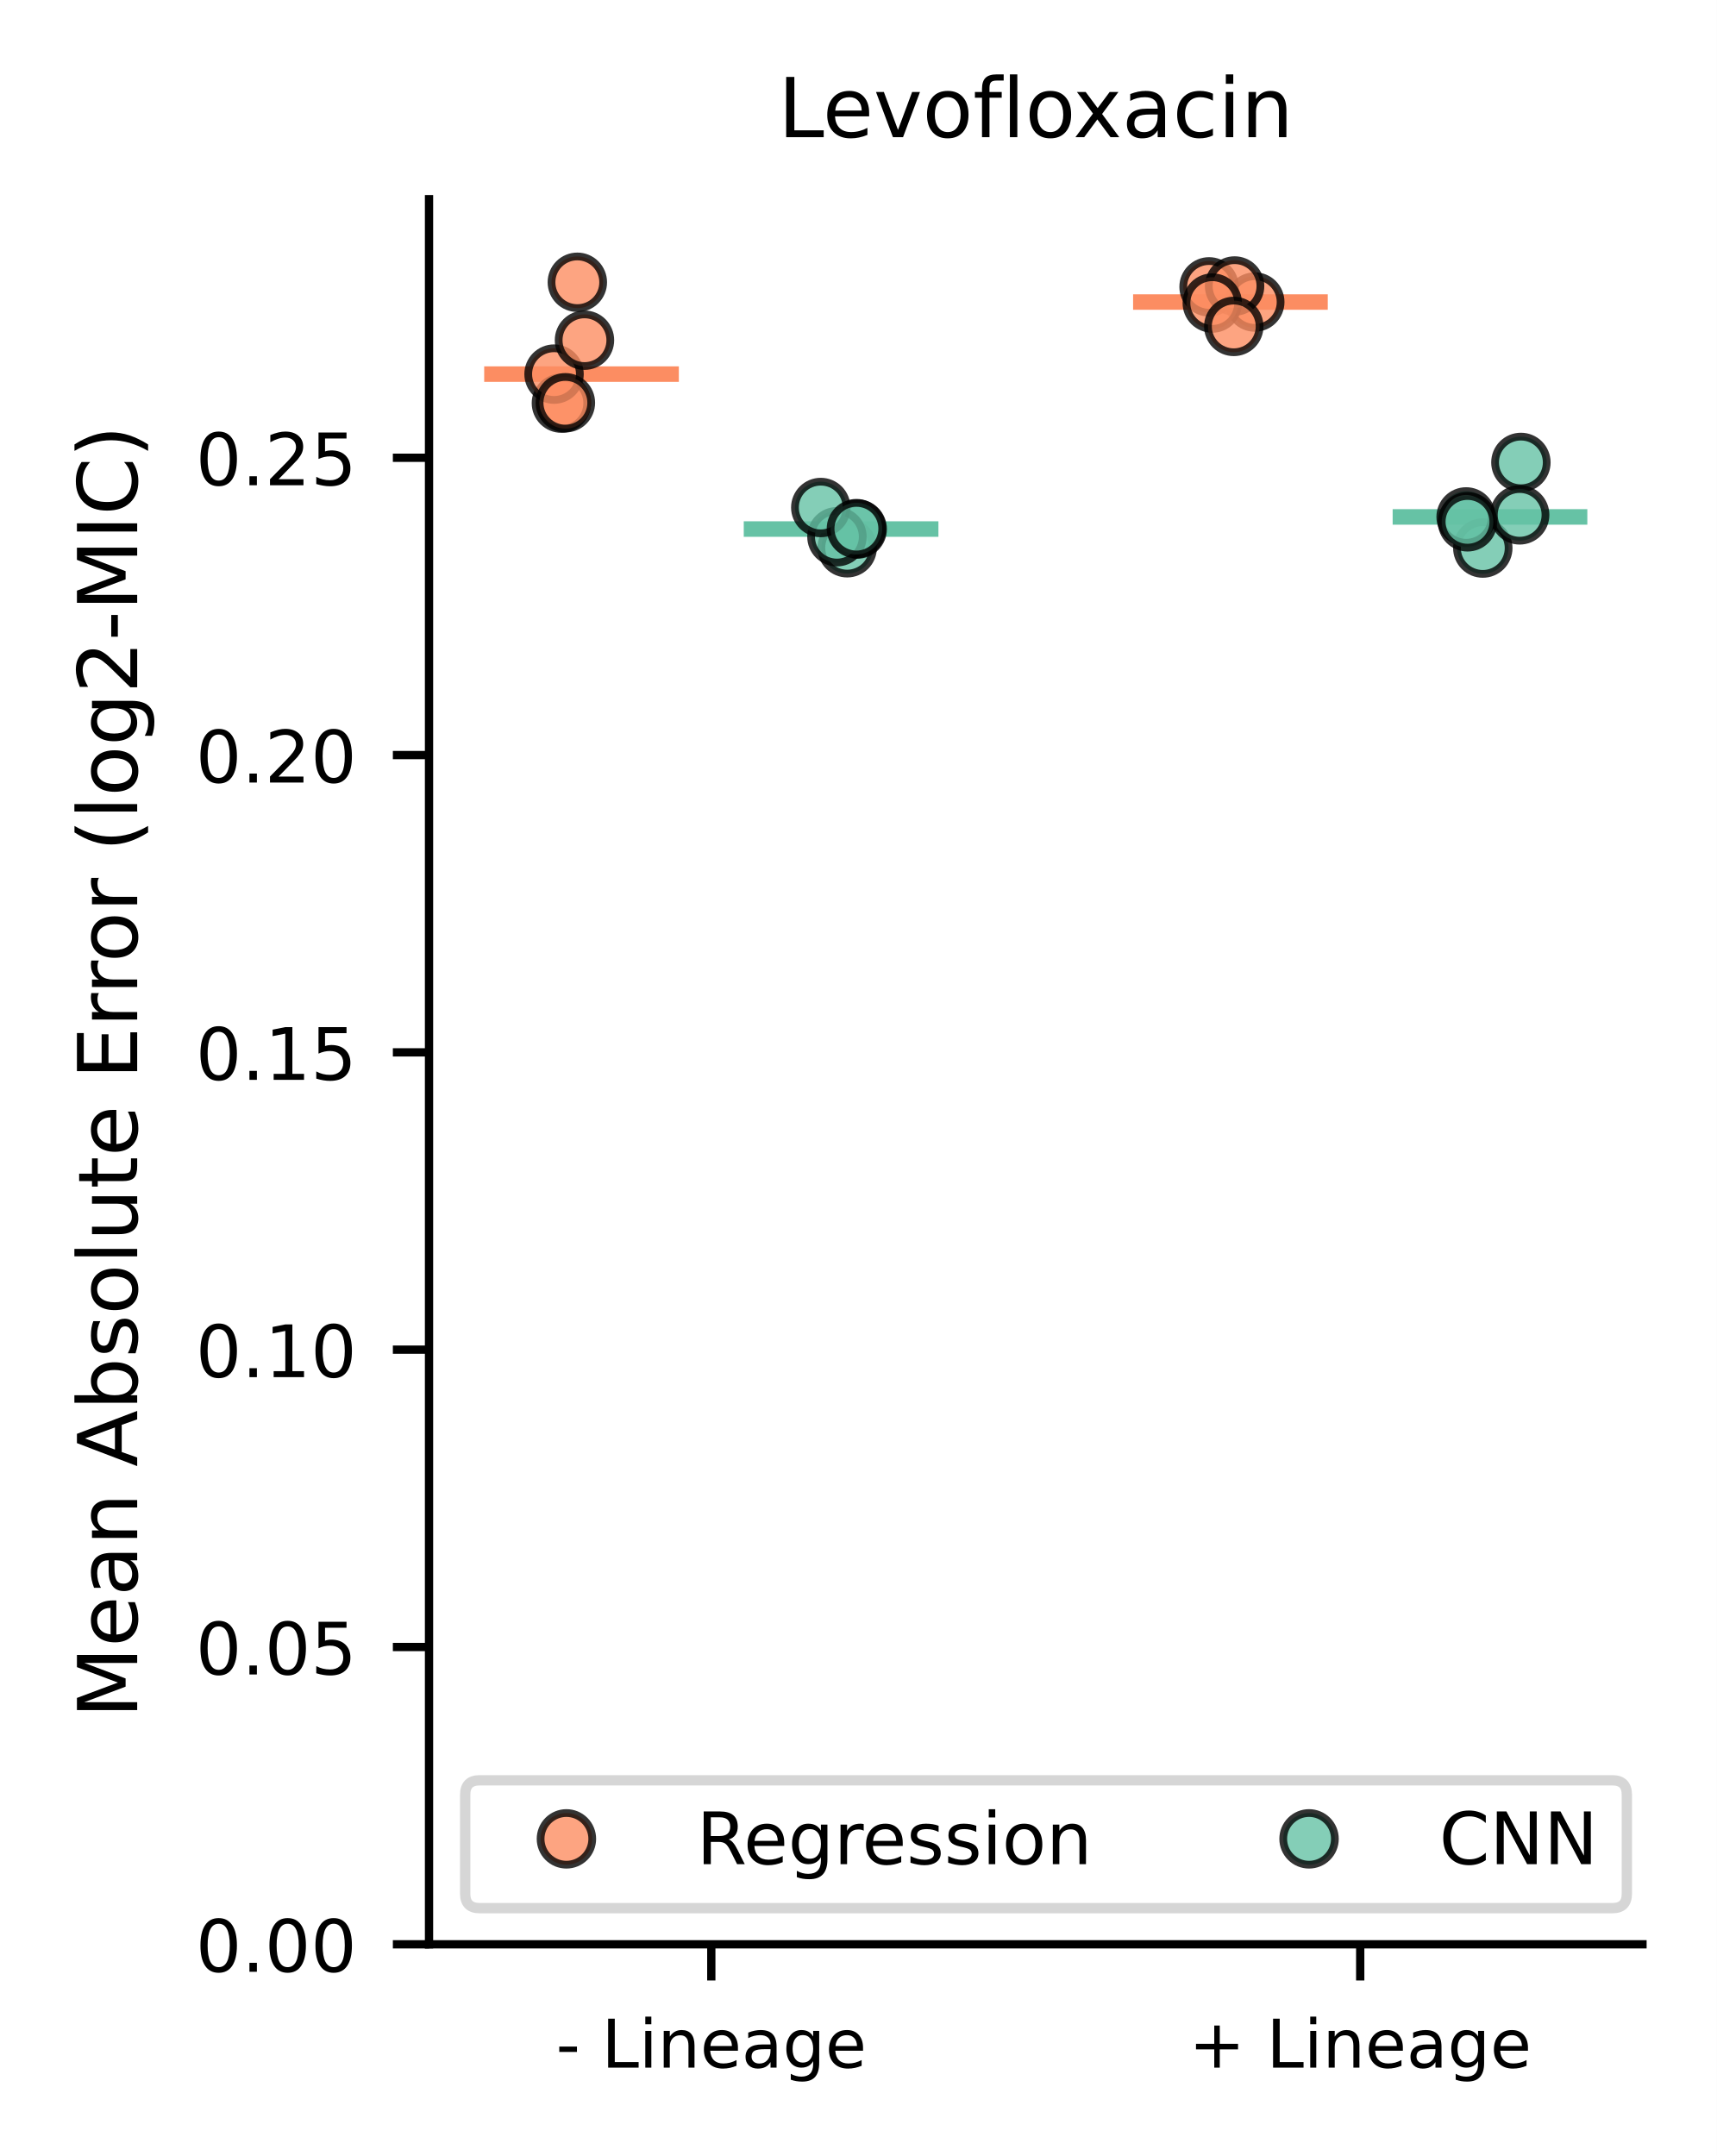
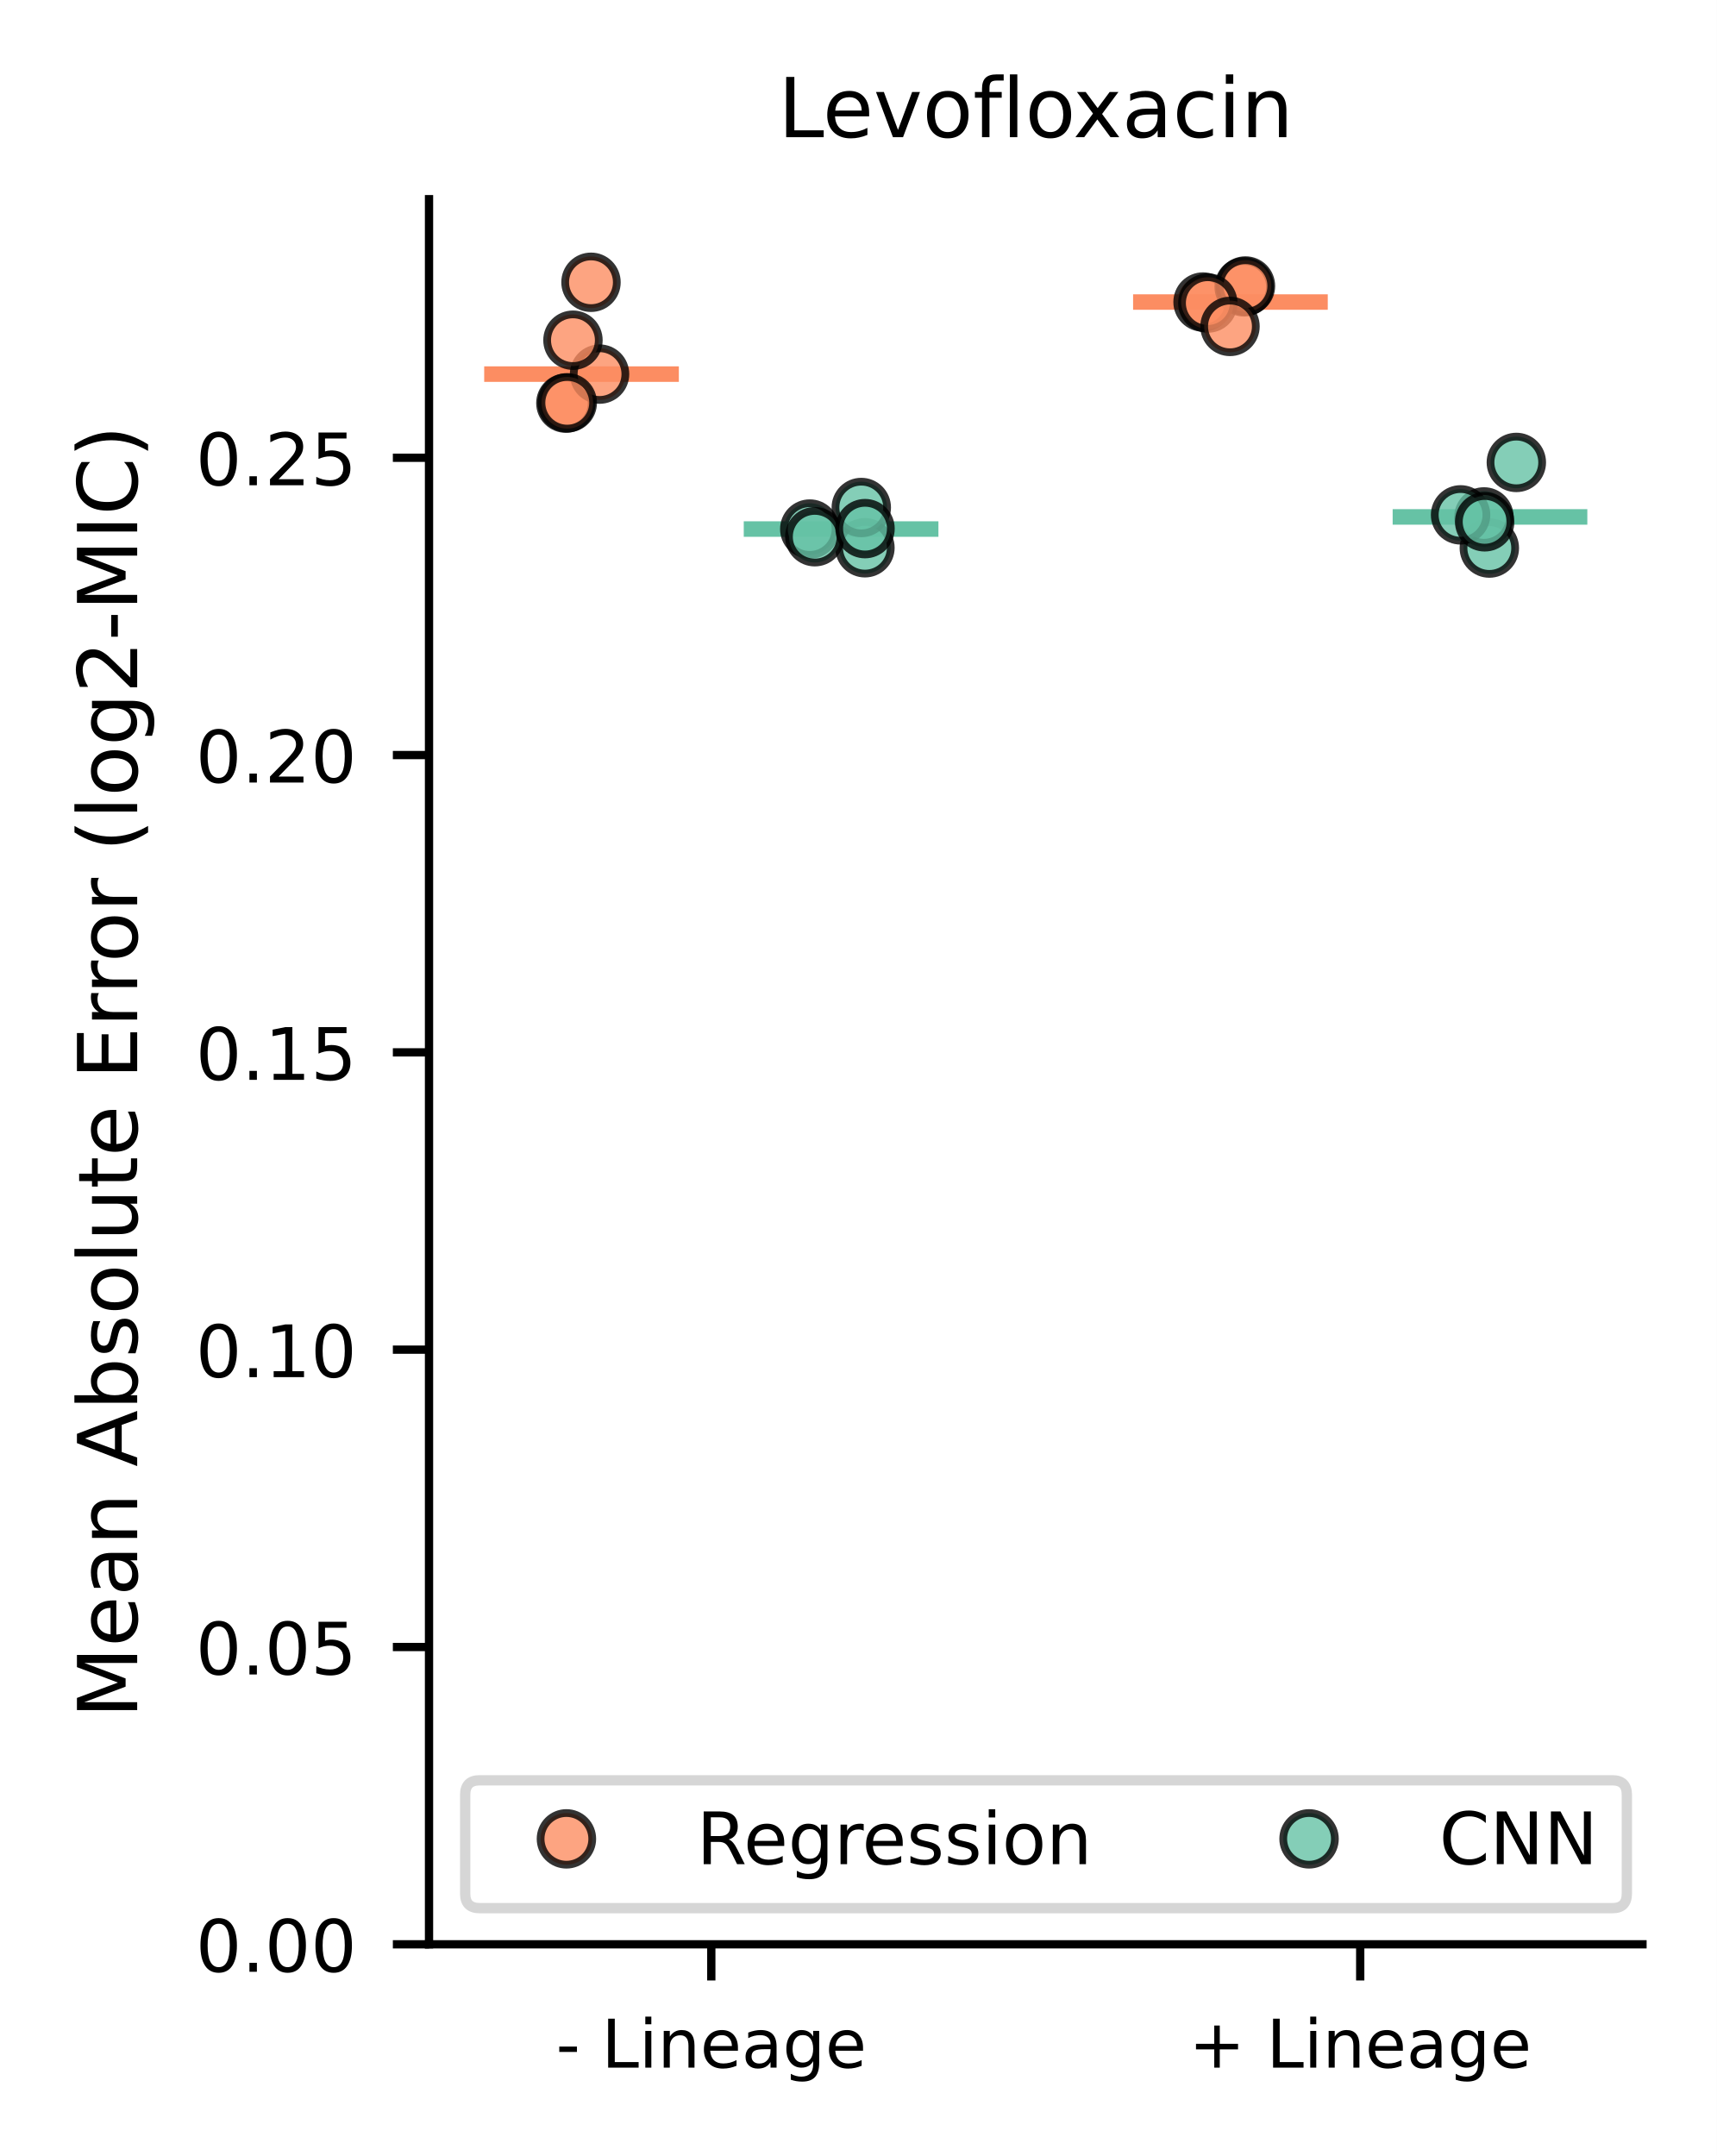
<svg xmlns="http://www.w3.org/2000/svg" xmlns:xlink="http://www.w3.org/1999/xlink" width="166.188pt" height="208.69pt" viewBox="0 0 166.188 208.69" version="1.1">
  <defs>
    <style type="text/css">*{stroke-linejoin: round; stroke-linecap: butt}</style>
  </defs>
  <g id="figure_1">
    <g id="patch_1">
      <path d="M 0 208.69  L 166.188 208.69  L 166.188 0  L 0 0  z " style="fill: #ffffff" />
    </g>
    <g id="axes_1">
      <g id="patch_2">
        <path d="M 41.528 188.199  L 158.988 188.199  L 158.988 19.279  L 41.528 19.279  z " style="fill: #ffffff" />
      </g>
      <g id="LineCollection_1">
-         <path d="M 46.868 36.212  L 65.711 36.212  " clip-path="url(#p0d4e3ed05e)" style="fill: none; stroke: #fc8d62; stroke-width: 1.5" />
+         <path d="M 46.868 36.212  L 65.711 36.212  " clip-path="url(#p4fc23138fc)" style="fill: none; stroke: #fc8d62; stroke-width: 1.5" />
      </g>
      <g id="LineCollection_2">
-         <path d="M 71.993 51.211  L 90.837 51.211  " clip-path="url(#p0d4e3ed05e)" style="fill: none; stroke: #66c2a5; stroke-width: 1.5" />
+         <path d="M 71.993 51.211  L 90.837 51.211  " clip-path="url(#p4fc23138fc)" style="fill: none; stroke: #66c2a5; stroke-width: 1.5" />
      </g>
      <g id="LineCollection_3">
-         <path d="M 109.68 29.235  L 128.524 29.235  " clip-path="url(#p0d4e3ed05e)" style="fill: none; stroke: #fc8d62; stroke-width: 1.5" />
+         <path d="M 109.68 29.235  L 128.524 29.235  " clip-path="url(#p4fc23138fc)" style="fill: none; stroke: #fc8d62; stroke-width: 1.5" />
      </g>
      <g id="LineCollection_4">
-         <path d="M 134.805 50.036  L 153.649 50.036  " clip-path="url(#p0d4e3ed05e)" style="fill: none; stroke: #66c2a5; stroke-width: 1.5" />
+         <path d="M 134.805 50.036  L 153.649 50.036  " clip-path="url(#p4fc23138fc)" style="fill: none; stroke: #66c2a5; stroke-width: 1.5" />
      </g>
      <g id="PathCollection_1">
        <defs>
-           <path id="C0_0_d75b20f1e5" d="M 0 2.5  C 0.663 2.5 1.299 2.237 1.768 1.768  C 2.237 1.299 2.5 0.663 2.5 -0  C 2.5 -0.663 2.237 -1.299 1.768 -1.768  C 1.299 -2.237 0.663 -2.5 0 -2.5  C -0.663 -2.5 -1.299 -2.237 -1.768 -1.768  C -2.237 -1.299 -2.5 -0.663 -2.5 0  C -2.5 0.663 -2.237 1.299 -1.768 1.768  C -1.299 2.237 -0.663 2.5 0 2.5  z " />
+           <path id="C0_0_6f636305a4" d="M 0 2.5  C 0.663 2.5 1.299 2.237 1.768 1.768  C 2.237 1.299 2.5 0.663 2.5 -0  C 2.5 -0.663 2.237 -1.299 1.768 -1.768  C 1.299 -2.237 0.663 -2.5 0 -2.5  C -0.663 -2.5 -1.299 -2.237 -1.768 -1.768  C -2.237 -1.299 -2.5 -0.663 -2.5 0  C -2.5 0.663 -2.237 1.299 -1.768 1.768  C -1.299 2.237 -0.663 2.5 0 2.5  z " />
        </defs>
-         <g clip-path="url(#p0d4e3ed05e)">
-           <use xlink:href="#C0_0_d75b20f1e5" x="54.343" y="39.021" style="fill: #fc8d62; fill-opacity: 0.8; stroke: #000000; stroke-opacity: 0.8; stroke-width: 0.75" />
-         </g>
-         <g clip-path="url(#p0d4e3ed05e)">
-           <use xlink:href="#C0_0_d75b20f1e5" x="53.63" y="36.212" style="fill: #fc8d62; fill-opacity: 0.8; stroke: #000000; stroke-opacity: 0.8; stroke-width: 0.75" />
-         </g>
-         <g clip-path="url(#p0d4e3ed05e)">
-           <use xlink:href="#C0_0_d75b20f1e5" x="54.729" y="38.987" style="fill: #fc8d62; fill-opacity: 0.8; stroke: #000000; stroke-opacity: 0.8; stroke-width: 0.75" />
-         </g>
-         <g clip-path="url(#p0d4e3ed05e)">
-           <use xlink:href="#C0_0_d75b20f1e5" x="55.885" y="27.323" style="fill: #fc8d62; fill-opacity: 0.8; stroke: #000000; stroke-opacity: 0.8; stroke-width: 0.75" />
-         </g>
-         <g clip-path="url(#p0d4e3ed05e)">
-           <use xlink:href="#C0_0_d75b20f1e5" x="56.576" y="32.931" style="fill: #fc8d62; fill-opacity: 0.8; stroke: #000000; stroke-opacity: 0.8; stroke-width: 0.75" />
+         <g clip-path="url(#p4fc23138fc)">
+           <use xlink:href="#C0_0_6f636305a4" x="54.775" y="39.021" style="fill: #fc8d62; fill-opacity: 0.8; stroke: #000000; stroke-opacity: 0.8; stroke-width: 0.75" />
+         </g>
+         <g clip-path="url(#p4fc23138fc)">
+           <use xlink:href="#C0_0_6f636305a4" x="58.035" y="36.212" style="fill: #fc8d62; fill-opacity: 0.8; stroke: #000000; stroke-opacity: 0.8; stroke-width: 0.75" />
+         </g>
+         <g clip-path="url(#p4fc23138fc)">
+           <use xlink:href="#C0_0_6f636305a4" x="54.911" y="38.987" style="fill: #fc8d62; fill-opacity: 0.8; stroke: #000000; stroke-opacity: 0.8; stroke-width: 0.75" />
+         </g>
+         <g clip-path="url(#p4fc23138fc)">
+           <use xlink:href="#C0_0_6f636305a4" x="57.207" y="27.323" style="fill: #fc8d62; fill-opacity: 0.8; stroke: #000000; stroke-opacity: 0.8; stroke-width: 0.75" />
+         </g>
+         <g clip-path="url(#p4fc23138fc)">
+           <use xlink:href="#C0_0_6f636305a4" x="55.461" y="32.931" style="fill: #fc8d62; fill-opacity: 0.8; stroke: #000000; stroke-opacity: 0.8; stroke-width: 0.75" />
        </g>
      </g>
      <g id="PathCollection_2">
        <defs>
-           <path id="C1_0_f3c8b573c2" d="M 0 2.5  C 0.663 2.5 1.299 2.237 1.768 1.768  C 2.237 1.299 2.5 0.663 2.5 -0  C 2.5 -0.663 2.237 -1.299 1.768 -1.768  C 1.299 -2.237 0.663 -2.5 0 -2.5  C -0.663 -2.5 -1.299 -2.237 -1.768 -1.768  C -2.237 -1.299 -2.5 -0.663 -2.5 0  C -2.5 0.663 -2.237 1.299 -1.768 1.768  C -1.299 2.237 -0.663 2.5 0 2.5  z " />
+           <path id="C1_0_6879bd4a53" d="M 0 2.5  C 0.663 2.5 1.299 2.237 1.768 1.768  C 2.237 1.299 2.5 0.663 2.5 -0  C 2.5 -0.663 2.237 -1.299 1.768 -1.768  C 1.299 -2.237 0.663 -2.5 0 -2.5  C -0.663 -2.5 -1.299 -2.237 -1.768 -1.768  C -2.237 -1.299 -2.5 -0.663 -2.5 0  C -2.5 0.663 -2.237 1.299 -1.768 1.768  C -1.299 2.237 -0.663 2.5 0 2.5  z " />
        </defs>
-         <g clip-path="url(#p0d4e3ed05e)">
-           <use xlink:href="#C1_0_f3c8b573c2" x="82.005" y="53.02" style="fill: #66c2a5; fill-opacity: 0.8; stroke: #000000; stroke-opacity: 0.8; stroke-width: 0.75" />
-         </g>
-         <g clip-path="url(#p0d4e3ed05e)">
-           <use xlink:href="#C1_0_f3c8b573c2" x="82.976" y="51.211" style="fill: #66c2a5; fill-opacity: 0.8; stroke: #000000; stroke-opacity: 0.8; stroke-width: 0.75" />
-         </g>
-         <g clip-path="url(#p0d4e3ed05e)">
-           <use xlink:href="#C1_0_f3c8b573c2" x="81.012" y="51.951" style="fill: #66c2a5; fill-opacity: 0.8; stroke: #000000; stroke-opacity: 0.8; stroke-width: 0.75" />
-         </g>
-         <g clip-path="url(#p0d4e3ed05e)">
-           <use xlink:href="#C1_0_f3c8b573c2" x="79.449" y="49.124" style="fill: #66c2a5; fill-opacity: 0.8; stroke: #000000; stroke-opacity: 0.8; stroke-width: 0.75" />
-         </g>
-         <g clip-path="url(#p0d4e3ed05e)">
-           <use xlink:href="#C1_0_f3c8b573c2" x="82.898" y="51.169" style="fill: #66c2a5; fill-opacity: 0.8; stroke: #000000; stroke-opacity: 0.8; stroke-width: 0.75" />
+         <g clip-path="url(#p4fc23138fc)">
+           <use xlink:href="#C1_0_6879bd4a53" x="83.724" y="53.02" style="fill: #66c2a5; fill-opacity: 0.8; stroke: #000000; stroke-opacity: 0.8; stroke-width: 0.75" />
+         </g>
+         <g clip-path="url(#p4fc23138fc)">
+           <use xlink:href="#C1_0_6879bd4a53" x="78.383" y="51.211" style="fill: #66c2a5; fill-opacity: 0.8; stroke: #000000; stroke-opacity: 0.8; stroke-width: 0.75" />
+         </g>
+         <g clip-path="url(#p4fc23138fc)">
+           <use xlink:href="#C1_0_6879bd4a53" x="78.869" y="51.951" style="fill: #66c2a5; fill-opacity: 0.8; stroke: #000000; stroke-opacity: 0.8; stroke-width: 0.75" />
+         </g>
+         <g clip-path="url(#p4fc23138fc)">
+           <use xlink:href="#C1_0_6879bd4a53" x="83.37" y="49.124" style="fill: #66c2a5; fill-opacity: 0.8; stroke: #000000; stroke-opacity: 0.8; stroke-width: 0.75" />
+         </g>
+         <g clip-path="url(#p4fc23138fc)">
+           <use xlink:href="#C1_0_6879bd4a53" x="83.732" y="51.169" style="fill: #66c2a5; fill-opacity: 0.8; stroke: #000000; stroke-opacity: 0.8; stroke-width: 0.75" />
        </g>
      </g>
      <g id="PathCollection_3">
        <defs>
-           <path id="C2_0_0efa176c3c" d="M 0 2.5  C 0.663 2.5 1.299 2.237 1.768 1.768  C 2.237 1.299 2.5 0.663 2.5 -0  C 2.5 -0.663 2.237 -1.299 1.768 -1.768  C 1.299 -2.237 0.663 -2.5 0 -2.5  C -0.663 -2.5 -1.299 -2.237 -1.768 -1.768  C -2.237 -1.299 -2.5 -0.663 -2.5 0  C -2.5 0.663 -2.237 1.299 -1.768 1.768  C -1.299 2.237 -0.663 2.5 0 2.5  z " />
+           <path id="C2_0_69e6b235e4" d="M 0 2.5  C 0.663 2.5 1.299 2.237 1.768 1.768  C 2.237 1.299 2.5 0.663 2.5 -0  C 2.5 -0.663 2.237 -1.299 1.768 -1.768  C 1.299 -2.237 0.663 -2.5 0 -2.5  C -0.663 -2.5 -1.299 -2.237 -1.768 -1.768  C -2.237 -1.299 -2.5 -0.663 -2.5 0  C -2.5 0.663 -2.237 1.299 -1.768 1.768  C -1.299 2.237 -0.663 2.5 0 2.5  z " />
        </defs>
-         <g clip-path="url(#p0d4e3ed05e)">
-           <use xlink:href="#C2_0_0efa176c3c" x="121.459" y="29.235" style="fill: #fc8d62; fill-opacity: 0.8; stroke: #000000; stroke-opacity: 0.8; stroke-width: 0.75" />
-         </g>
-         <g clip-path="url(#p0d4e3ed05e)">
-           <use xlink:href="#C2_0_0efa176c3c" x="117.036" y="27.767" style="fill: #fc8d62; fill-opacity: 0.8; stroke: #000000; stroke-opacity: 0.8; stroke-width: 0.75" />
-         </g>
-         <g clip-path="url(#p0d4e3ed05e)">
-           <use xlink:href="#C2_0_0efa176c3c" x="119.505" y="27.683" style="fill: #fc8d62; fill-opacity: 0.8; stroke: #000000; stroke-opacity: 0.8; stroke-width: 0.75" />
-         </g>
-         <g clip-path="url(#p0d4e3ed05e)">
-           <use xlink:href="#C2_0_0efa176c3c" x="117.346" y="29.334" style="fill: #fc8d62; fill-opacity: 0.8; stroke: #000000; stroke-opacity: 0.8; stroke-width: 0.75" />
-         </g>
-         <g clip-path="url(#p0d4e3ed05e)">
-           <use xlink:href="#C2_0_0efa176c3c" x="119.426" y="31.596" style="fill: #fc8d62; fill-opacity: 0.8; stroke: #000000; stroke-opacity: 0.8; stroke-width: 0.75" />
+         <g clip-path="url(#p4fc23138fc)">
+           <use xlink:href="#C2_0_69e6b235e4" x="116.452" y="29.235" style="fill: #fc8d62; fill-opacity: 0.8; stroke: #000000; stroke-opacity: 0.8; stroke-width: 0.75" />
+         </g>
+         <g clip-path="url(#p4fc23138fc)">
+           <use xlink:href="#C2_0_69e6b235e4" x="120.433" y="27.767" style="fill: #fc8d62; fill-opacity: 0.8; stroke: #000000; stroke-opacity: 0.8; stroke-width: 0.75" />
+         </g>
+         <g clip-path="url(#p4fc23138fc)">
+           <use xlink:href="#C2_0_69e6b235e4" x="120.557" y="27.683" style="fill: #fc8d62; fill-opacity: 0.8; stroke: #000000; stroke-opacity: 0.8; stroke-width: 0.75" />
+         </g>
+         <g clip-path="url(#p4fc23138fc)">
+           <use xlink:href="#C2_0_69e6b235e4" x="116.914" y="29.334" style="fill: #fc8d62; fill-opacity: 0.8; stroke: #000000; stroke-opacity: 0.8; stroke-width: 0.75" />
+         </g>
+         <g clip-path="url(#p4fc23138fc)">
+           <use xlink:href="#C2_0_69e6b235e4" x="119.06" y="31.596" style="fill: #fc8d62; fill-opacity: 0.8; stroke: #000000; stroke-opacity: 0.8; stroke-width: 0.75" />
        </g>
      </g>
      <g id="PathCollection_4">
        <defs>
-           <path id="C3_0_42ccda7bf0" d="M 0 2.5  C 0.663 2.5 1.299 2.237 1.768 1.768  C 2.237 1.299 2.5 0.663 2.5 -0  C 2.5 -0.663 2.237 -1.299 1.768 -1.768  C 1.299 -2.237 0.663 -2.5 0 -2.5  C -0.663 -2.5 -1.299 -2.237 -1.768 -1.768  C -2.237 -1.299 -2.5 -0.663 -2.5 0  C -2.5 0.663 -2.237 1.299 -1.768 1.768  C -1.299 2.237 -0.663 2.5 0 2.5  z " />
+           <path id="C3_0_3e6b4d113d" d="M 0 2.5  C 0.663 2.5 1.299 2.237 1.768 1.768  C 2.237 1.299 2.5 0.663 2.5 -0  C 2.5 -0.663 2.237 -1.299 1.768 -1.768  C 1.299 -2.237 0.663 -2.5 0 -2.5  C -0.663 -2.5 -1.299 -2.237 -1.768 -1.768  C -2.237 -1.299 -2.5 -0.663 -2.5 0  C -2.5 0.663 -2.237 1.299 -1.768 1.768  C -1.299 2.237 -0.663 2.5 0 2.5  z " />
        </defs>
-         <g clip-path="url(#p0d4e3ed05e)">
-           <use xlink:href="#C3_0_42ccda7bf0" x="143.531" y="53.049" style="fill: #66c2a5; fill-opacity: 0.8; stroke: #000000; stroke-opacity: 0.8; stroke-width: 0.75" />
-         </g>
-         <g clip-path="url(#p0d4e3ed05e)">
-           <use xlink:href="#C3_0_42ccda7bf0" x="147.219" y="44.761" style="fill: #66c2a5; fill-opacity: 0.8; stroke: #000000; stroke-opacity: 0.8; stroke-width: 0.75" />
-         </g>
-         <g clip-path="url(#p0d4e3ed05e)">
-           <use xlink:href="#C3_0_42ccda7bf0" x="141.916" y="50.036" style="fill: #66c2a5; fill-opacity: 0.8; stroke: #000000; stroke-opacity: 0.8; stroke-width: 0.75" />
-         </g>
-         <g clip-path="url(#p0d4e3ed05e)">
-           <use xlink:href="#C3_0_42ccda7bf0" x="147.099" y="49.837" style="fill: #66c2a5; fill-opacity: 0.8; stroke: #000000; stroke-opacity: 0.8; stroke-width: 0.75" />
-         </g>
-         <g clip-path="url(#p0d4e3ed05e)">
-           <use xlink:href="#C3_0_42ccda7bf0" x="142.051" y="50.51" style="fill: #66c2a5; fill-opacity: 0.8; stroke: #000000; stroke-opacity: 0.8; stroke-width: 0.75" />
+         <g clip-path="url(#p4fc23138fc)">
+           <use xlink:href="#C3_0_3e6b4d113d" x="144.163" y="53.049" style="fill: #66c2a5; fill-opacity: 0.8; stroke: #000000; stroke-opacity: 0.8; stroke-width: 0.75" />
+         </g>
+         <g clip-path="url(#p4fc23138fc)">
+           <use xlink:href="#C3_0_3e6b4d113d" x="146.777" y="44.761" style="fill: #66c2a5; fill-opacity: 0.8; stroke: #000000; stroke-opacity: 0.8; stroke-width: 0.75" />
+         </g>
+         <g clip-path="url(#p4fc23138fc)">
+           <use xlink:href="#C3_0_3e6b4d113d" x="143.642" y="50.036" style="fill: #66c2a5; fill-opacity: 0.8; stroke: #000000; stroke-opacity: 0.8; stroke-width: 0.75" />
+         </g>
+         <g clip-path="url(#p4fc23138fc)">
+           <use xlink:href="#C3_0_3e6b4d113d" x="141.38" y="49.837" style="fill: #66c2a5; fill-opacity: 0.8; stroke: #000000; stroke-opacity: 0.8; stroke-width: 0.75" />
+         </g>
+         <g clip-path="url(#p4fc23138fc)">
+           <use xlink:href="#C3_0_3e6b4d113d" x="143.712" y="50.51" style="fill: #66c2a5; fill-opacity: 0.8; stroke: #000000; stroke-opacity: 0.8; stroke-width: 0.75" />
        </g>
      </g>
      <g id="line2d_1" />
      <g id="line2d_2" />
      <g id="matplotlib.axis_1">
        <g id="xtick_1">
          <g id="line2d_3">
            <defs>
-               <path id="me3e04acce5" d="M 0 0  L 0 3.5  " style="stroke: #000000; stroke-width: 0.8" />
+               <path id="m6af8705c72" d="M 0 0  L 0 3.5  " style="stroke: #000000; stroke-width: 0.8" />
            </defs>
            <g>
-               <use xlink:href="#me3e04acce5" x="68.852" y="188.199" style="stroke: #000000; stroke-width: 0.8" />
+               <use xlink:href="#m6af8705c72" x="68.852" y="188.199" style="stroke: #000000; stroke-width: 0.8" />
            </g>
          </g>
          <g id="text_1">
            <g transform="translate(53.81874 200.1377) scale(0.065 -0.065)">
              <defs>
                <path id="DejaVuSans-2d" d="M 313 2009  L 1997 2009  L 1997 1497  L 313 1497  L 313 2009  z " transform="scale(0.015625)" />
                <path id="DejaVuSans-20" transform="scale(0.015625)" />
                <path id="DejaVuSans-4c" d="M 628 4666  L 1259 4666  L 1259 531  L 3531 531  L 3531 0  L 628 0  L 628 4666  z " transform="scale(0.015625)" />
                <path id="DejaVuSans-69" d="M 603 3500  L 1178 3500  L 1178 0  L 603 0  L 603 3500  z M 603 4863  L 1178 4863  L 1178 4134  L 603 4134  L 603 4863  z " transform="scale(0.015625)" />
                <path id="DejaVuSans-6e" d="M 3513 2113  L 3513 0  L 2938 0  L 2938 2094  Q 2938 2591 2744 2837  Q 2550 3084 2163 3084  Q 1697 3084 1428 2787  Q 1159 2491 1159 1978  L 1159 0  L 581 0  L 581 3500  L 1159 3500  L 1159 2956  Q 1366 3272 1645 3428  Q 1925 3584 2291 3584  Q 2894 3584 3203 3211  Q 3513 2838 3513 2113  z " transform="scale(0.015625)" />
                <path id="DejaVuSans-65" d="M 3597 1894  L 3597 1613  L 953 1613  Q 991 1019 1311 708  Q 1631 397 2203 397  Q 2534 397 2845 478  Q 3156 559 3463 722  L 3463 178  Q 3153 47 2828 -22  Q 2503 -91 2169 -91  Q 1331 -91 842 396  Q 353 884 353 1716  Q 353 2575 817 3079  Q 1281 3584 2069 3584  Q 2775 3584 3186 3129  Q 3597 2675 3597 1894  z M 3022 2063  Q 3016 2534 2758 2815  Q 2500 3097 2075 3097  Q 1594 3097 1305 2825  Q 1016 2553 972 2059  L 3022 2063  z " transform="scale(0.015625)" />
                <path id="DejaVuSans-61" d="M 2194 1759  Q 1497 1759 1228 1600  Q 959 1441 959 1056  Q 959 750 1161 570  Q 1363 391 1709 391  Q 2188 391 2477 730  Q 2766 1069 2766 1631  L 2766 1759  L 2194 1759  z M 3341 1997  L 3341 0  L 2766 0  L 2766 531  Q 2569 213 2275 61  Q 1981 -91 1556 -91  Q 1019 -91 701 211  Q 384 513 384 1019  Q 384 1609 779 1909  Q 1175 2209 1959 2209  L 2766 2209  L 2766 2266  Q 2766 2663 2505 2880  Q 2244 3097 1772 3097  Q 1472 3097 1187 3025  Q 903 2953 641 2809  L 641 3341  Q 956 3463 1253 3523  Q 1550 3584 1831 3584  Q 2591 3584 2966 3190  Q 3341 2797 3341 1997  z " transform="scale(0.015625)" />
                <path id="DejaVuSans-67" d="M 2906 1791  Q 2906 2416 2648 2759  Q 2391 3103 1925 3103  Q 1463 3103 1205 2759  Q 947 2416 947 1791  Q 947 1169 1205 825  Q 1463 481 1925 481  Q 2391 481 2648 825  Q 2906 1169 2906 1791  z M 3481 434  Q 3481 -459 3084 -895  Q 2688 -1331 1869 -1331  Q 1566 -1331 1297 -1286  Q 1028 -1241 775 -1147  L 775 -588  Q 1028 -725 1275 -790  Q 1522 -856 1778 -856  Q 2344 -856 2625 -561  Q 2906 -266 2906 331  L 2906 616  Q 2728 306 2450 153  Q 2172 0 1784 0  Q 1141 0 747 490  Q 353 981 353 1791  Q 353 2603 747 3093  Q 1141 3584 1784 3584  Q 2172 3584 2450 3431  Q 2728 3278 2906 2969  L 2906 3500  L 3481 3500  L 3481 434  z " transform="scale(0.015625)" />
              </defs>
              <use xlink:href="#DejaVuSans-2d" />
              <use xlink:href="#DejaVuSans-20" x="36.084" />
              <use xlink:href="#DejaVuSans-4c" x="67.871" />
              <use xlink:href="#DejaVuSans-69" x="123.584" />
              <use xlink:href="#DejaVuSans-6e" x="151.367" />
              <use xlink:href="#DejaVuSans-65" x="214.746" />
              <use xlink:href="#DejaVuSans-61" x="276.27" />
              <use xlink:href="#DejaVuSans-67" x="337.549" />
              <use xlink:href="#DejaVuSans-65" x="401.025" />
            </g>
          </g>
        </g>
        <g id="xtick_2">
          <g id="line2d_4">
            <g>
-               <use xlink:href="#me3e04acce5" x="131.665" y="188.199" style="stroke: #000000; stroke-width: 0.8" />
+               <use xlink:href="#m6af8705c72" x="131.665" y="188.199" style="stroke: #000000; stroke-width: 0.8" />
            </g>
          </g>
          <g id="text_2">
            <g transform="translate(115.0807 200.1377) scale(0.065 -0.065)">
              <defs>
                <path id="DejaVuSans-2b" d="M 2944 4013  L 2944 2272  L 4684 2272  L 4684 1741  L 2944 1741  L 2944 0  L 2419 0  L 2419 1741  L 678 1741  L 678 2272  L 2419 2272  L 2419 4013  L 2944 4013  z " transform="scale(0.015625)" />
              </defs>
              <use xlink:href="#DejaVuSans-2b" />
              <use xlink:href="#DejaVuSans-20" x="83.789" />
              <use xlink:href="#DejaVuSans-4c" x="115.576" />
              <use xlink:href="#DejaVuSans-69" x="171.289" />
              <use xlink:href="#DejaVuSans-6e" x="199.072" />
              <use xlink:href="#DejaVuSans-65" x="262.451" />
              <use xlink:href="#DejaVuSans-61" x="323.975" />
              <use xlink:href="#DejaVuSans-67" x="385.254" />
              <use xlink:href="#DejaVuSans-65" x="448.73" />
            </g>
          </g>
        </g>
      </g>
      <g id="matplotlib.axis_2">
        <g id="ytick_1">
          <g id="line2d_5">
            <defs>
-               <path id="m61d2f4fe03" d="M 0 0  L -3.5 0  " style="stroke: #000000; stroke-width: 0.8" />
+               <path id="mff9ce0fead" d="M 0 0  L -3.5 0  " style="stroke: #000000; stroke-width: 0.8" />
            </defs>
            <g>
-               <use xlink:href="#m61d2f4fe03" x="41.528" y="188.199" style="stroke: #000000; stroke-width: 0.8" />
+               <use xlink:href="#mff9ce0fead" x="41.528" y="188.199" style="stroke: #000000; stroke-width: 0.8" />
            </g>
          </g>
          <g id="text_3">
            <g transform="translate(18.9425 190.8582) scale(0.07 -0.07)">
              <defs>
                <path id="DejaVuSans-30" d="M 2034 4250  Q 1547 4250 1301 3770  Q 1056 3291 1056 2328  Q 1056 1369 1301 889  Q 1547 409 2034 409  Q 2525 409 2770 889  Q 3016 1369 3016 2328  Q 3016 3291 2770 3770  Q 2525 4250 2034 4250  z M 2034 4750  Q 2819 4750 3233 4129  Q 3647 3509 3647 2328  Q 3647 1150 3233 529  Q 2819 -91 2034 -91  Q 1250 -91 836 529  Q 422 1150 422 2328  Q 422 3509 836 4129  Q 1250 4750 2034 4750  z " transform="scale(0.015625)" />
                <path id="DejaVuSans-2e" d="M 684 794  L 1344 794  L 1344 0  L 684 0  L 684 794  z " transform="scale(0.015625)" />
              </defs>
              <use xlink:href="#DejaVuSans-30" />
              <use xlink:href="#DejaVuSans-2e" x="63.623" />
              <use xlink:href="#DejaVuSans-30" x="95.41" />
              <use xlink:href="#DejaVuSans-30" x="159.033" />
            </g>
          </g>
        </g>
        <g id="ytick_2">
          <g id="line2d_6">
            <g>
-               <use xlink:href="#m61d2f4fe03" x="41.528" y="159.421" style="stroke: #000000; stroke-width: 0.8" />
+               <use xlink:href="#mff9ce0fead" x="41.528" y="159.421" style="stroke: #000000; stroke-width: 0.8" />
            </g>
          </g>
          <g id="text_4">
            <g transform="translate(18.9425 162.0801) scale(0.07 -0.07)">
              <defs>
                <path id="DejaVuSans-35" d="M 691 4666  L 3169 4666  L 3169 4134  L 1269 4134  L 1269 2991  Q 1406 3038 1543 3061  Q 1681 3084 1819 3084  Q 2600 3084 3056 2656  Q 3513 2228 3513 1497  Q 3513 744 3044 326  Q 2575 -91 1722 -91  Q 1428 -91 1123 -41  Q 819 9 494 109  L 494 744  Q 775 591 1075 516  Q 1375 441 1709 441  Q 2250 441 2565 725  Q 2881 1009 2881 1497  Q 2881 1984 2565 2268  Q 2250 2553 1709 2553  Q 1456 2553 1204 2497  Q 953 2441 691 2322  L 691 4666  z " transform="scale(0.015625)" />
              </defs>
              <use xlink:href="#DejaVuSans-30" />
              <use xlink:href="#DejaVuSans-2e" x="63.623" />
              <use xlink:href="#DejaVuSans-30" x="95.41" />
              <use xlink:href="#DejaVuSans-35" x="159.033" />
            </g>
          </g>
        </g>
        <g id="ytick_3">
          <g id="line2d_7">
            <g>
-               <use xlink:href="#m61d2f4fe03" x="41.528" y="130.642" style="stroke: #000000; stroke-width: 0.8" />
+               <use xlink:href="#mff9ce0fead" x="41.528" y="130.642" style="stroke: #000000; stroke-width: 0.8" />
            </g>
          </g>
          <g id="text_5">
            <g transform="translate(18.9425 133.3019) scale(0.07 -0.07)">
              <defs>
                <path id="DejaVuSans-31" d="M 794 531  L 1825 531  L 1825 4091  L 703 3866  L 703 4441  L 1819 4666  L 2450 4666  L 2450 531  L 3481 531  L 3481 0  L 794 0  L 794 531  z " transform="scale(0.015625)" />
              </defs>
              <use xlink:href="#DejaVuSans-30" />
              <use xlink:href="#DejaVuSans-2e" x="63.623" />
              <use xlink:href="#DejaVuSans-31" x="95.41" />
              <use xlink:href="#DejaVuSans-30" x="159.033" />
            </g>
          </g>
        </g>
        <g id="ytick_4">
          <g id="line2d_8">
            <g>
-               <use xlink:href="#m61d2f4fe03" x="41.528" y="101.864" style="stroke: #000000; stroke-width: 0.8" />
+               <use xlink:href="#mff9ce0fead" x="41.528" y="101.864" style="stroke: #000000; stroke-width: 0.8" />
            </g>
          </g>
          <g id="text_6">
            <g transform="translate(18.9425 104.5238) scale(0.07 -0.07)">
              <use xlink:href="#DejaVuSans-30" />
              <use xlink:href="#DejaVuSans-2e" x="63.623" />
              <use xlink:href="#DejaVuSans-31" x="95.41" />
              <use xlink:href="#DejaVuSans-35" x="159.033" />
            </g>
          </g>
        </g>
        <g id="ytick_5">
          <g id="line2d_9">
            <g>
-               <use xlink:href="#m61d2f4fe03" x="41.528" y="73.086" style="stroke: #000000; stroke-width: 0.8" />
+               <use xlink:href="#mff9ce0fead" x="41.528" y="73.086" style="stroke: #000000; stroke-width: 0.8" />
            </g>
          </g>
          <g id="text_7">
            <g transform="translate(18.9425 75.74563) scale(0.07 -0.07)">
              <defs>
                <path id="DejaVuSans-32" d="M 1228 531  L 3431 531  L 3431 0  L 469 0  L 469 531  Q 828 903 1448 1529  Q 2069 2156 2228 2338  Q 2531 2678 2651 2914  Q 2772 3150 2772 3378  Q 2772 3750 2511 3984  Q 2250 4219 1831 4219  Q 1534 4219 1204 4116  Q 875 4013 500 3803  L 500 4441  Q 881 4594 1212 4672  Q 1544 4750 1819 4750  Q 2544 4750 2975 4387  Q 3406 4025 3406 3419  Q 3406 3131 3298 2873  Q 3191 2616 2906 2266  Q 2828 2175 2409 1742  Q 1991 1309 1228 531  z " transform="scale(0.015625)" />
              </defs>
              <use xlink:href="#DejaVuSans-30" />
              <use xlink:href="#DejaVuSans-2e" x="63.623" />
              <use xlink:href="#DejaVuSans-32" x="95.41" />
              <use xlink:href="#DejaVuSans-30" x="159.033" />
            </g>
          </g>
        </g>
        <g id="ytick_6">
          <g id="line2d_10">
            <g>
-               <use xlink:href="#m61d2f4fe03" x="41.528" y="44.308" style="stroke: #000000; stroke-width: 0.8" />
+               <use xlink:href="#mff9ce0fead" x="41.528" y="44.308" style="stroke: #000000; stroke-width: 0.8" />
            </g>
          </g>
          <g id="text_8">
            <g transform="translate(18.9425 46.96748) scale(0.07 -0.07)">
              <use xlink:href="#DejaVuSans-30" />
              <use xlink:href="#DejaVuSans-2e" x="63.623" />
              <use xlink:href="#DejaVuSans-32" x="95.41" />
              <use xlink:href="#DejaVuSans-35" x="159.033" />
            </g>
          </g>
        </g>
        <g id="text_9">
          <g transform="translate(13.27875 166.3137) rotate(-90) scale(0.08 -0.08)">
            <defs>
              <path id="DejaVuSans-4d" d="M 628 4666  L 1569 4666  L 2759 1491  L 3956 4666  L 4897 4666  L 4897 0  L 4281 0  L 4281 4097  L 3078 897  L 2444 897  L 1241 4097  L 1241 0  L 628 0  L 628 4666  z " transform="scale(0.015625)" />
              <path id="DejaVuSans-41" d="M 2188 4044  L 1331 1722  L 3047 1722  L 2188 4044  z M 1831 4666  L 2547 4666  L 4325 0  L 3669 0  L 3244 1197  L 1141 1197  L 716 0  L 50 0  L 1831 4666  z " transform="scale(0.015625)" />
              <path id="DejaVuSans-62" d="M 3116 1747  Q 3116 2381 2855 2742  Q 2594 3103 2138 3103  Q 1681 3103 1420 2742  Q 1159 2381 1159 1747  Q 1159 1113 1420 752  Q 1681 391 2138 391  Q 2594 391 2855 752  Q 3116 1113 3116 1747  z M 1159 2969  Q 1341 3281 1617 3432  Q 1894 3584 2278 3584  Q 2916 3584 3314 3078  Q 3713 2572 3713 1747  Q 3713 922 3314 415  Q 2916 -91 2278 -91  Q 1894 -91 1617 61  Q 1341 213 1159 525  L 1159 0  L 581 0  L 581 4863  L 1159 4863  L 1159 2969  z " transform="scale(0.015625)" />
              <path id="DejaVuSans-73" d="M 2834 3397  L 2834 2853  Q 2591 2978 2328 3040  Q 2066 3103 1784 3103  Q 1356 3103 1142 2972  Q 928 2841 928 2578  Q 928 2378 1081 2264  Q 1234 2150 1697 2047  L 1894 2003  Q 2506 1872 2764 1633  Q 3022 1394 3022 966  Q 3022 478 2636 193  Q 2250 -91 1575 -91  Q 1294 -91 989 -36  Q 684 19 347 128  L 347 722  Q 666 556 975 473  Q 1284 391 1588 391  Q 1994 391 2212 530  Q 2431 669 2431 922  Q 2431 1156 2273 1281  Q 2116 1406 1581 1522  L 1381 1569  Q 847 1681 609 1914  Q 372 2147 372 2553  Q 372 3047 722 3315  Q 1072 3584 1716 3584  Q 2034 3584 2315 3537  Q 2597 3491 2834 3397  z " transform="scale(0.015625)" />
              <path id="DejaVuSans-6f" d="M 1959 3097  Q 1497 3097 1228 2736  Q 959 2375 959 1747  Q 959 1119 1226 758  Q 1494 397 1959 397  Q 2419 397 2687 759  Q 2956 1122 2956 1747  Q 2956 2369 2687 2733  Q 2419 3097 1959 3097  z M 1959 3584  Q 2709 3584 3137 3096  Q 3566 2609 3566 1747  Q 3566 888 3137 398  Q 2709 -91 1959 -91  Q 1206 -91 779 398  Q 353 888 353 1747  Q 353 2609 779 3096  Q 1206 3584 1959 3584  z " transform="scale(0.015625)" />
              <path id="DejaVuSans-6c" d="M 603 4863  L 1178 4863  L 1178 0  L 603 0  L 603 4863  z " transform="scale(0.015625)" />
              <path id="DejaVuSans-75" d="M 544 1381  L 544 3500  L 1119 3500  L 1119 1403  Q 1119 906 1312 657  Q 1506 409 1894 409  Q 2359 409 2629 706  Q 2900 1003 2900 1516  L 2900 3500  L 3475 3500  L 3475 0  L 2900 0  L 2900 538  Q 2691 219 2414 64  Q 2138 -91 1772 -91  Q 1169 -91 856 284  Q 544 659 544 1381  z M 1991 3584  L 1991 3584  z " transform="scale(0.015625)" />
              <path id="DejaVuSans-74" d="M 1172 4494  L 1172 3500  L 2356 3500  L 2356 3053  L 1172 3053  L 1172 1153  Q 1172 725 1289 603  Q 1406 481 1766 481  L 2356 481  L 2356 0  L 1766 0  Q 1100 0 847 248  Q 594 497 594 1153  L 594 3053  L 172 3053  L 172 3500  L 594 3500  L 594 4494  L 1172 4494  z " transform="scale(0.015625)" />
              <path id="DejaVuSans-45" d="M 628 4666  L 3578 4666  L 3578 4134  L 1259 4134  L 1259 2753  L 3481 2753  L 3481 2222  L 1259 2222  L 1259 531  L 3634 531  L 3634 0  L 628 0  L 628 4666  z " transform="scale(0.015625)" />
              <path id="DejaVuSans-72" d="M 2631 2963  Q 2534 3019 2420 3045  Q 2306 3072 2169 3072  Q 1681 3072 1420 2755  Q 1159 2438 1159 1844  L 1159 0  L 581 0  L 581 3500  L 1159 3500  L 1159 2956  Q 1341 3275 1631 3429  Q 1922 3584 2338 3584  Q 2397 3584 2469 3576  Q 2541 3569 2628 3553  L 2631 2963  z " transform="scale(0.015625)" />
              <path id="DejaVuSans-28" d="M 1984 4856  Q 1566 4138 1362 3434  Q 1159 2731 1159 2009  Q 1159 1288 1364 580  Q 1569 -128 1984 -844  L 1484 -844  Q 1016 -109 783 600  Q 550 1309 550 2009  Q 550 2706 781 3412  Q 1013 4119 1484 4856  L 1984 4856  z " transform="scale(0.015625)" />
              <path id="DejaVuSans-49" d="M 628 4666  L 1259 4666  L 1259 0  L 628 0  L 628 4666  z " transform="scale(0.015625)" />
              <path id="DejaVuSans-43" d="M 4122 4306  L 4122 3641  Q 3803 3938 3442 4084  Q 3081 4231 2675 4231  Q 1875 4231 1450 3742  Q 1025 3253 1025 2328  Q 1025 1406 1450 917  Q 1875 428 2675 428  Q 3081 428 3442 575  Q 3803 722 4122 1019  L 4122 359  Q 3791 134 3420 21  Q 3050 -91 2638 -91  Q 1578 -91 968 557  Q 359 1206 359 2328  Q 359 3453 968 4101  Q 1578 4750 2638 4750  Q 3056 4750 3426 4639  Q 3797 4528 4122 4306  z " transform="scale(0.015625)" />
              <path id="DejaVuSans-29" d="M 513 4856  L 1013 4856  Q 1481 4119 1714 3412  Q 1947 2706 1947 2009  Q 1947 1309 1714 600  Q 1481 -109 1013 -844  L 513 -844  Q 928 -128 1133 580  Q 1338 1288 1338 2009  Q 1338 2731 1133 3434  Q 928 4138 513 4856  z " transform="scale(0.015625)" />
            </defs>
            <use xlink:href="#DejaVuSans-4d" />
            <use xlink:href="#DejaVuSans-65" x="86.279" />
            <use xlink:href="#DejaVuSans-61" x="147.803" />
            <use xlink:href="#DejaVuSans-6e" x="209.082" />
            <use xlink:href="#DejaVuSans-20" x="272.461" />
            <use xlink:href="#DejaVuSans-41" x="304.248" />
            <use xlink:href="#DejaVuSans-62" x="372.656" />
            <use xlink:href="#DejaVuSans-73" x="436.133" />
            <use xlink:href="#DejaVuSans-6f" x="488.232" />
            <use xlink:href="#DejaVuSans-6c" x="549.414" />
            <use xlink:href="#DejaVuSans-75" x="577.197" />
            <use xlink:href="#DejaVuSans-74" x="640.576" />
            <use xlink:href="#DejaVuSans-65" x="679.785" />
            <use xlink:href="#DejaVuSans-20" x="741.309" />
            <use xlink:href="#DejaVuSans-45" x="773.096" />
            <use xlink:href="#DejaVuSans-72" x="836.279" />
            <use xlink:href="#DejaVuSans-72" x="875.643" />
            <use xlink:href="#DejaVuSans-6f" x="914.506" />
            <use xlink:href="#DejaVuSans-72" x="975.688" />
            <use xlink:href="#DejaVuSans-20" x="1016.801" />
            <use xlink:href="#DejaVuSans-28" x="1048.588" />
            <use xlink:href="#DejaVuSans-6c" x="1087.602" />
            <use xlink:href="#DejaVuSans-6f" x="1115.385" />
            <use xlink:href="#DejaVuSans-67" x="1176.566" />
            <use xlink:href="#DejaVuSans-32" x="1240.043" />
            <use xlink:href="#DejaVuSans-2d" x="1303.666" />
            <use xlink:href="#DejaVuSans-4d" x="1339.75" />
            <use xlink:href="#DejaVuSans-49" x="1426.029" />
            <use xlink:href="#DejaVuSans-43" x="1455.521" />
            <use xlink:href="#DejaVuSans-29" x="1525.346" />
          </g>
        </g>
      </g>
      <g id="patch_3">
        <path d="M 41.528 188.199  L 41.528 19.279  " style="fill: none; stroke: #000000; stroke-width: 0.8; stroke-linejoin: miter; stroke-linecap: square" />
      </g>
      <g id="patch_4">
        <path d="M 41.528 188.199  L 158.988 188.199  " style="fill: none; stroke: #000000; stroke-width: 0.8; stroke-linejoin: miter; stroke-linecap: square" />
      </g>
      <g id="text_10">
        <g transform="translate(75.31719 13.27875) scale(0.08 -0.08)">
          <defs>
            <path id="DejaVuSans-76" d="M 191 3500  L 800 3500  L 1894 563  L 2988 3500  L 3597 3500  L 2284 0  L 1503 0  L 191 3500  z " transform="scale(0.015625)" />
            <path id="DejaVuSans-66" d="M 2375 4863  L 2375 4384  L 1825 4384  Q 1516 4384 1395 4259  Q 1275 4134 1275 3809  L 1275 3500  L 2222 3500  L 2222 3053  L 1275 3053  L 1275 0  L 697 0  L 697 3053  L 147 3053  L 147 3500  L 697 3500  L 697 3744  Q 697 4328 969 4595  Q 1241 4863 1831 4863  L 2375 4863  z " transform="scale(0.015625)" />
            <path id="DejaVuSans-78" d="M 3513 3500  L 2247 1797  L 3578 0  L 2900 0  L 1881 1375  L 863 0  L 184 0  L 1544 1831  L 300 3500  L 978 3500  L 1906 2253  L 2834 3500  L 3513 3500  z " transform="scale(0.015625)" />
            <path id="DejaVuSans-63" d="M 3122 3366  L 3122 2828  Q 2878 2963 2633 3030  Q 2388 3097 2138 3097  Q 1578 3097 1268 2742  Q 959 2388 959 1747  Q 959 1106 1268 751  Q 1578 397 2138 397  Q 2388 397 2633 464  Q 2878 531 3122 666  L 3122 134  Q 2881 22 2623 -34  Q 2366 -91 2075 -91  Q 1284 -91 818 406  Q 353 903 353 1747  Q 353 2603 823 3093  Q 1294 3584 2113 3584  Q 2378 3584 2631 3529  Q 2884 3475 3122 3366  z " transform="scale(0.015625)" />
          </defs>
          <use xlink:href="#DejaVuSans-4c" />
          <use xlink:href="#DejaVuSans-65" x="53.963" />
          <use xlink:href="#DejaVuSans-76" x="115.486" />
          <use xlink:href="#DejaVuSans-6f" x="174.666" />
          <use xlink:href="#DejaVuSans-66" x="235.848" />
          <use xlink:href="#DejaVuSans-6c" x="271.053" />
          <use xlink:href="#DejaVuSans-6f" x="298.836" />
          <use xlink:href="#DejaVuSans-78" x="356.893" />
          <use xlink:href="#DejaVuSans-61" x="416.072" />
          <use xlink:href="#DejaVuSans-63" x="477.352" />
          <use xlink:href="#DejaVuSans-69" x="532.332" />
          <use xlink:href="#DejaVuSans-6e" x="560.115" />
        </g>
      </g>
      <g id="legend_1">
        <g id="patch_5">
          <path d="M 46.428 184.699  L 156.075 184.699  Q 157.475 184.699 157.475 183.299  L 157.475 173.724  Q 157.475 172.324 156.075 172.324  L 46.428 172.324  Q 45.028 172.324 45.028 173.724  L 45.028 183.299  Q 45.028 184.699 46.428 184.699  z " style="fill: #ffffff; opacity: 0.8; stroke: #cccccc; stroke-linejoin: miter" />
        </g>
        <g id="line2d_11">
          <defs>
-             <path id="mde6fc02bb1" d="M 0 2.5  C 0.663 2.5 1.299 2.237 1.768 1.768  C 2.237 1.299 2.5 0.663 2.5 0  C 2.5 -0.663 2.237 -1.299 1.768 -1.768  C 1.299 -2.237 0.663 -2.5 0 -2.5  C -0.663 -2.5 -1.299 -2.237 -1.768 -1.768  C -2.237 -1.299 -2.5 -0.663 -2.5 0  C -2.5 0.663 -2.237 1.299 -1.768 1.768  C -1.299 2.237 -0.663 2.5 0 2.5  z " style="stroke: #000000; stroke-opacity: 0.8; stroke-width: 0.75" />
+             <path id="m29cd1924ae" d="M 0 2.5  C 0.663 2.5 1.299 2.237 1.768 1.768  C 2.237 1.299 2.5 0.663 2.5 0  C 2.5 -0.663 2.237 -1.299 1.768 -1.768  C 1.299 -2.237 0.663 -2.5 0 -2.5  C -0.663 -2.5 -1.299 -2.237 -1.768 -1.768  C -2.237 -1.299 -2.5 -0.663 -2.5 0  C -2.5 0.663 -2.237 1.299 -1.768 1.768  C -1.299 2.237 -0.663 2.5 0 2.5  z " style="stroke: #000000; stroke-opacity: 0.8; stroke-width: 0.75" />
          </defs>
          <g>
-             <use xlink:href="#mde6fc02bb1" x="54.828" y="177.993" style="fill: #fc8d62; fill-opacity: 0.8; stroke: #000000; stroke-opacity: 0.8; stroke-width: 0.75" />
+             <use xlink:href="#m29cd1924ae" x="54.828" y="177.993" style="fill: #fc8d62; fill-opacity: 0.8; stroke: #000000; stroke-opacity: 0.8; stroke-width: 0.75" />
          </g>
        </g>
        <g id="text_11">
          <g transform="translate(67.42844 180.443) scale(0.07 -0.07)">
            <defs>
              <path id="DejaVuSans-52" d="M 2841 2188  Q 3044 2119 3236 1894  Q 3428 1669 3622 1275  L 4263 0  L 3584 0  L 2988 1197  Q 2756 1666 2539 1819  Q 2322 1972 1947 1972  L 1259 1972  L 1259 0  L 628 0  L 628 4666  L 2053 4666  Q 2853 4666 3247 4331  Q 3641 3997 3641 3322  Q 3641 2881 3436 2590  Q 3231 2300 2841 2188  z M 1259 4147  L 1259 2491  L 2053 2491  Q 2509 2491 2742 2702  Q 2975 2913 2975 3322  Q 2975 3731 2742 3939  Q 2509 4147 2053 4147  L 1259 4147  z " transform="scale(0.015625)" />
            </defs>
            <use xlink:href="#DejaVuSans-52" />
            <use xlink:href="#DejaVuSans-65" x="64.982" />
            <use xlink:href="#DejaVuSans-67" x="126.506" />
            <use xlink:href="#DejaVuSans-72" x="189.982" />
            <use xlink:href="#DejaVuSans-65" x="228.846" />
            <use xlink:href="#DejaVuSans-73" x="290.369" />
            <use xlink:href="#DejaVuSans-73" x="342.469" />
            <use xlink:href="#DejaVuSans-69" x="394.568" />
            <use xlink:href="#DejaVuSans-6f" x="422.352" />
            <use xlink:href="#DejaVuSans-6e" x="483.533" />
          </g>
        </g>
        <g id="line2d_12">
          <defs>
-             <path id="m3c1e01d161" d="M 0 2.5  C 0.663 2.5 1.299 2.237 1.768 1.768  C 2.237 1.299 2.5 0.663 2.5 0  C 2.5 -0.663 2.237 -1.299 1.768 -1.768  C 1.299 -2.237 0.663 -2.5 0 -2.5  C -0.663 -2.5 -1.299 -2.237 -1.768 -1.768  C -2.237 -1.299 -2.5 -0.663 -2.5 0  C -2.5 0.663 -2.237 1.299 -1.768 1.768  C -1.299 2.237 -0.663 2.5 0 2.5  z " style="stroke: #000000; stroke-opacity: 0.8; stroke-width: 0.75" />
+             <path id="m7387ba6560" d="M 0 2.5  C 0.663 2.5 1.299 2.237 1.768 1.768  C 2.237 1.299 2.5 0.663 2.5 0  C 2.5 -0.663 2.237 -1.299 1.768 -1.768  C 1.299 -2.237 0.663 -2.5 0 -2.5  C -0.663 -2.5 -1.299 -2.237 -1.768 -1.768  C -2.237 -1.299 -2.5 -0.663 -2.5 0  C -2.5 0.663 -2.237 1.299 -1.768 1.768  C -1.299 2.237 -0.663 2.5 0 2.5  z " style="stroke: #000000; stroke-opacity: 0.8; stroke-width: 0.75" />
          </defs>
          <g>
-             <use xlink:href="#m3c1e01d161" x="126.713" y="177.993" style="fill: #66c2a5; fill-opacity: 0.8; stroke: #000000; stroke-opacity: 0.8; stroke-width: 0.75" />
+             <use xlink:href="#m7387ba6560" x="126.713" y="177.993" style="fill: #66c2a5; fill-opacity: 0.8; stroke: #000000; stroke-opacity: 0.8; stroke-width: 0.75" />
          </g>
        </g>
        <g id="text_12">
          <g transform="translate(139.313 180.443) scale(0.07 -0.07)">
            <defs>
              <path id="DejaVuSans-4e" d="M 628 4666  L 1478 4666  L 3547 763  L 3547 4666  L 4159 4666  L 4159 0  L 3309 0  L 1241 3903  L 1241 0  L 628 0  L 628 4666  z " transform="scale(0.015625)" />
            </defs>
            <use xlink:href="#DejaVuSans-43" />
            <use xlink:href="#DejaVuSans-4e" x="69.824" />
            <use xlink:href="#DejaVuSans-4e" x="144.629" />
          </g>
        </g>
      </g>
    </g>
  </g>
  <defs>
-     <clipPath id="p0d4e3ed05e">
+     <clipPath id="p4fc23138fc">
      <rect x="41.528" y="19.279" width="117.46" height="168.92" />
    </clipPath>
  </defs>
</svg>
